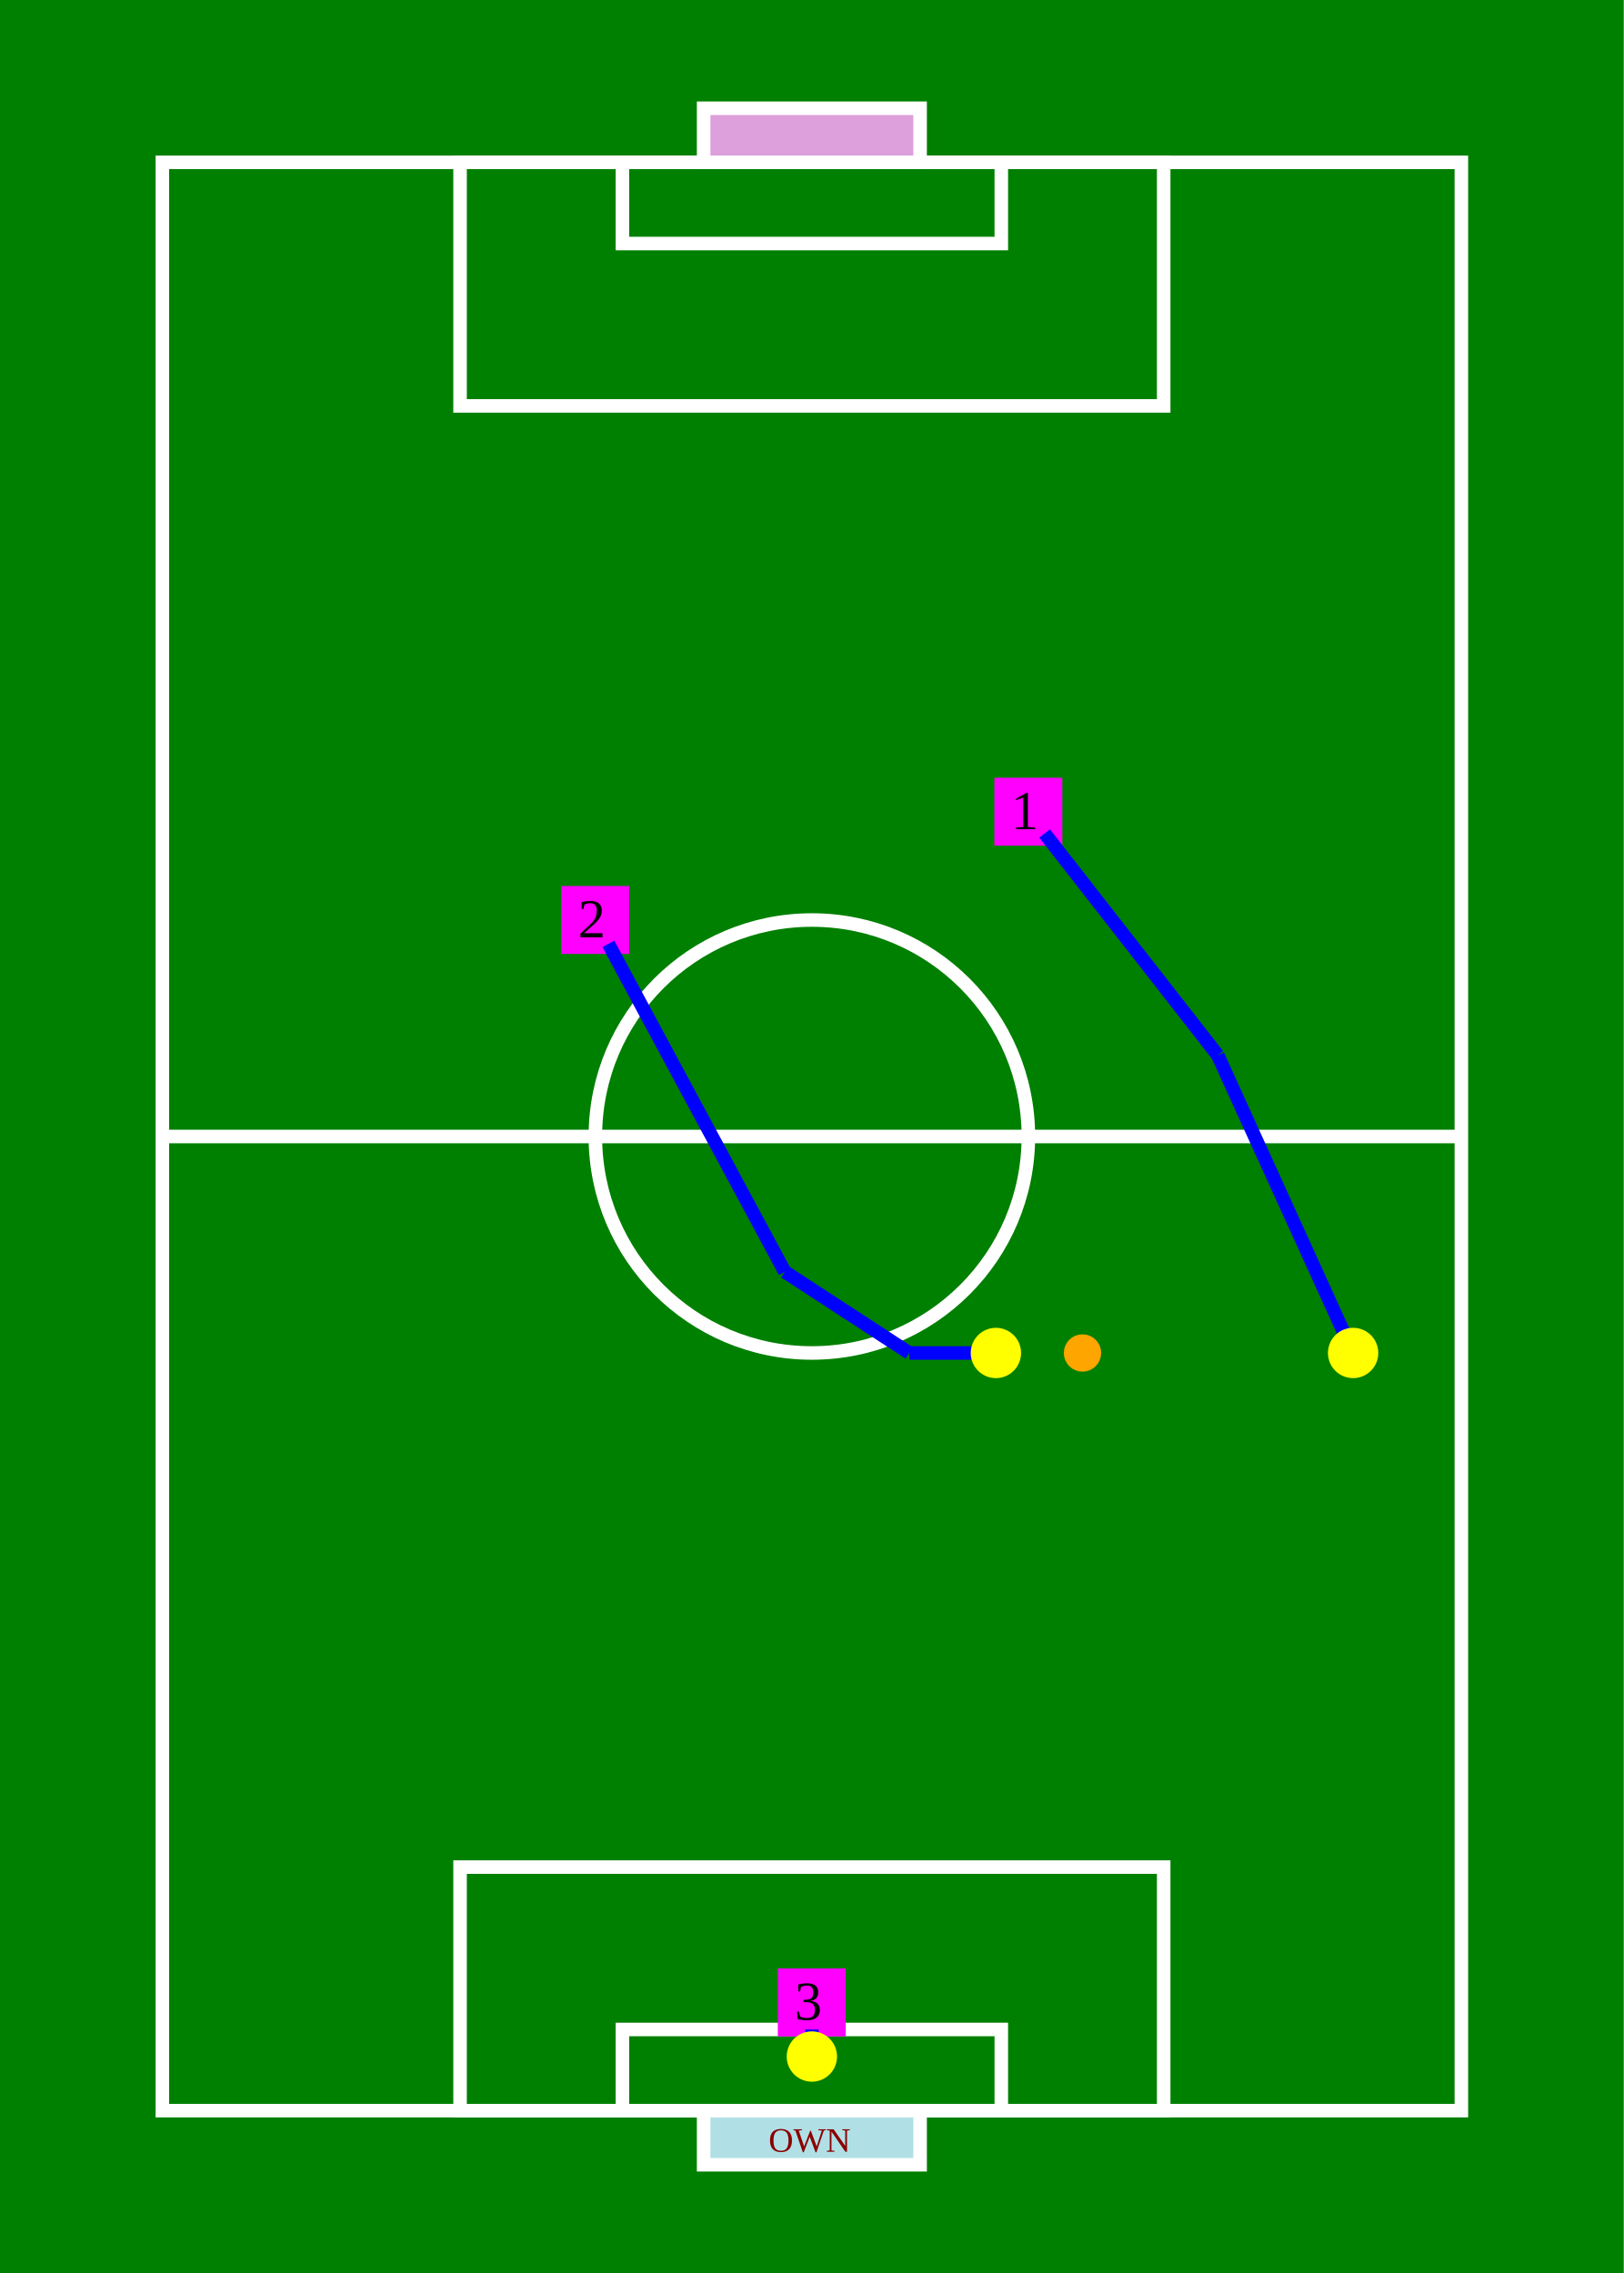
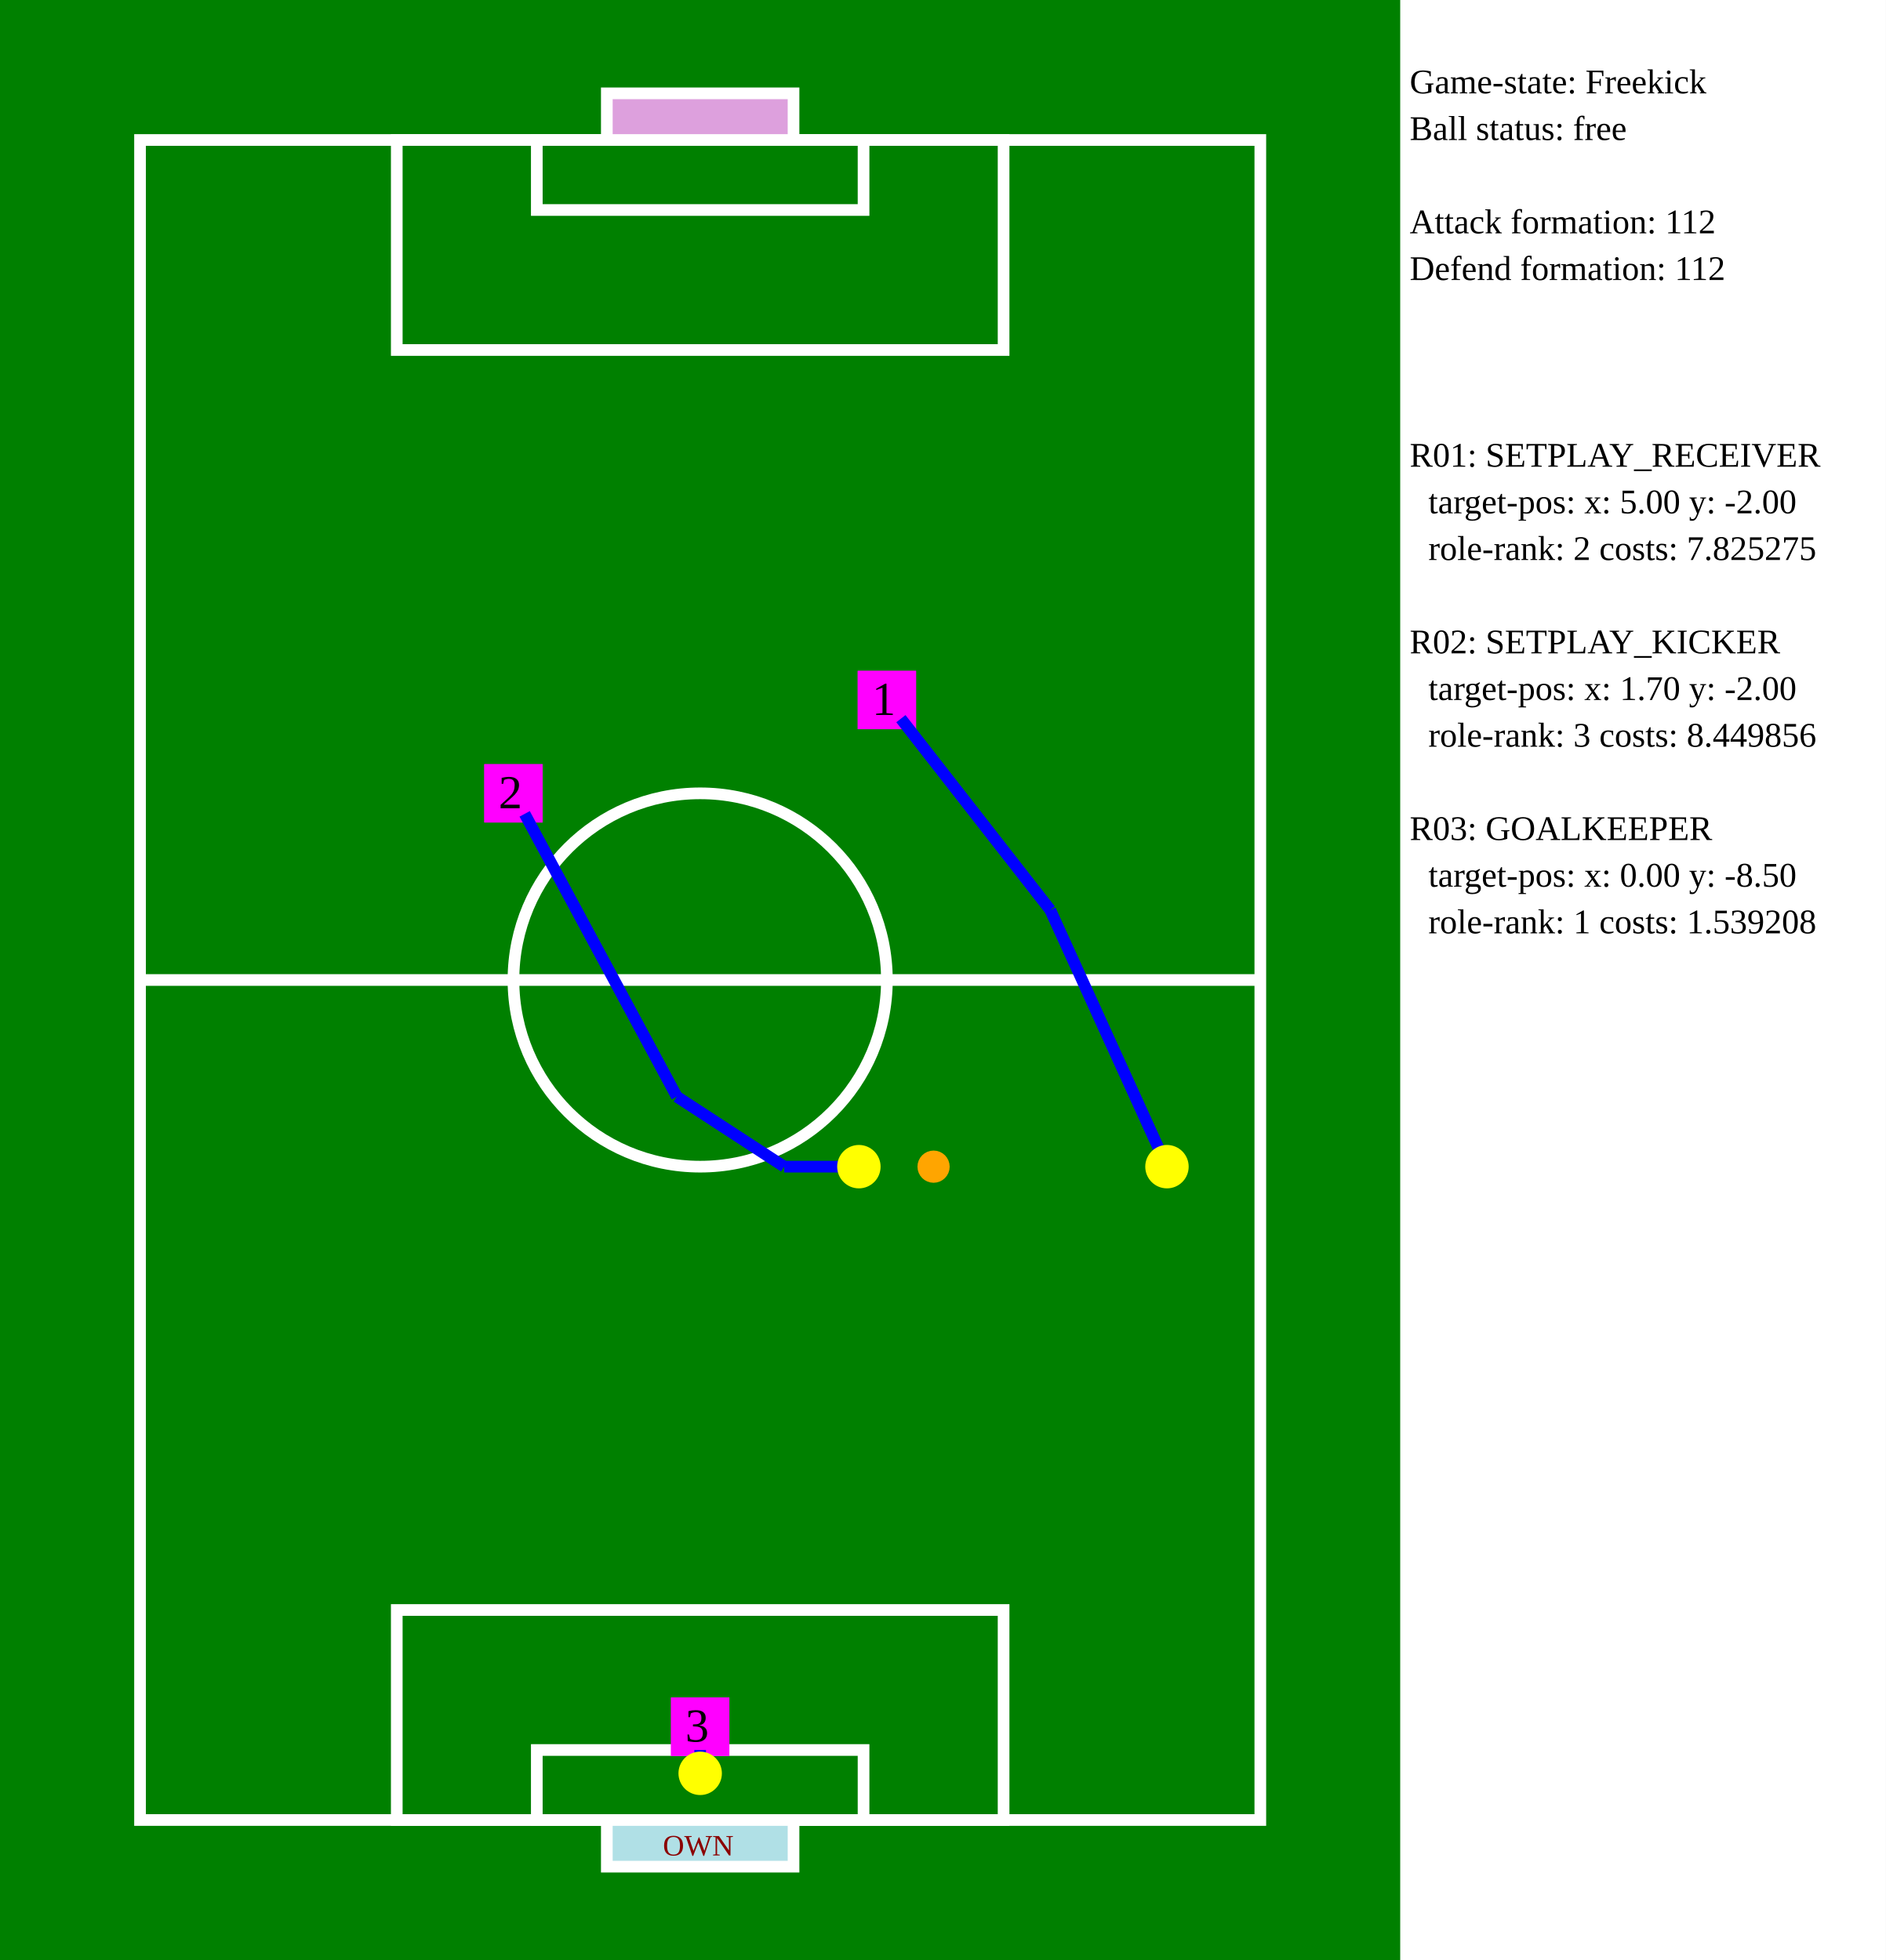
- <svg xmlns="http://www.w3.org/2000/svg" width="15.00cm" height="21.00cm" version="1.1">
+ <svg xmlns="http://www.w3.org/2000/svg" width="20.20cm" height="21.00cm" version="1.1">
  <rect x="0cm" y="0cm" width="15.00cm" height="21.00cm" fill="green" stroke-width="0.02cm" />
+   <rect x="15.00cm" y="0cm" width="5.20cm" height="21.00cm" fill="white" stroke-width="0.02cm" />
+   <text x="15.10cm" y="1.00cm" font-size="14" font-weight-absolute="bold" fill="black">Game-state: Freekick</text>
+   <text x="15.10cm" y="1.50cm" font-size="14" font-weight-absolute="bold" fill="black">Ball status: free</text>
+   <text x="15.10cm" y="2.50cm" font-size="14" font-weight-absolute="bold" fill="black">Attack formation: 112</text>
+   <text x="15.10cm" y="3.00cm" font-size="14" font-weight-absolute="bold" fill="black">Defend formation: 112</text>
+   <text x="15.10cm" y="5.00cm" font-size="14" font-weight-absolute="bold" fill="black">R01: SETPLAY_RECEIVER</text>
+   <text x="15.30cm" y="5.50cm" font-size="14" font-weight-absolute="bold" fill="black">target-pos: x: 5.00 y: -2.00</text>
+   <text x="15.30cm" y="6.00cm" font-size="14" font-weight-absolute="bold" fill="black">role-rank: 2 costs: 7.825275</text>
+   <text x="15.10cm" y="7.00cm" font-size="14" font-weight-absolute="bold" fill="black">R02: SETPLAY_KICKER</text>
+   <text x="15.30cm" y="7.50cm" font-size="14" font-weight-absolute="bold" fill="black">target-pos: x: 1.70 y: -2.00</text>
+   <text x="15.30cm" y="8.00cm" font-size="14" font-weight-absolute="bold" fill="black">role-rank: 3 costs: 8.449856</text>
+   <text x="15.10cm" y="9.00cm" font-size="14" font-weight-absolute="bold" fill="black">R03: GOALKEEPER</text>
+   <text x="15.30cm" y="9.50cm" font-size="14" font-weight-absolute="bold" fill="black">target-pos: x: 0.00 y: -8.50</text>
+   <text x="15.30cm" y="10.00cm" font-size="14" font-weight-absolute="bold" fill="black">role-rank: 1 costs: 1.539208</text>
  <rect x="1.50cm" y="1.50cm" width="12.00cm" height="18.00cm" fill="none" stroke="white" stroke-width="0.125cm" />
  <line x1="1.50cm" y1="10.50cm" x2="13.50cm" y2="10.50cm" stroke-width="0.125cm" stroke="white" />
  <circle cx="7.50cm" cy="10.50cm" r="2.00cm" fill="none" stroke="white" stroke-width="0.125cm" />
  <rect x="4.25cm" y="1.50cm" width="6.50cm" height="2.25cm" fill="green" stroke="white" stroke-width="0.125cm" />
  <rect x="4.25cm" y="17.25cm" width="6.50cm" height="2.25cm" fill="green" stroke="white" stroke-width="0.125cm" />
  <rect x="5.75cm" y="1.50cm" width="3.50cm" height="0.75cm" fill="green" stroke="white" stroke-width="0.125cm" />
  <rect x="5.75cm" y="18.75cm" width="3.50cm" height="0.75cm" fill="green" stroke="white" stroke-width="0.125cm" />
  <rect x="6.50cm" y="1.00cm" width="2.00cm" height="0.50cm" fill="plum" stroke="white" stroke-width="0.125cm" />
  <rect x="6.50cm" y="19.50cm" width="2.00cm" height="0.50cm" fill="powderblue" stroke="white" stroke-width="0.125cm" />
  <text x="7.10cm" y="19.88cm" fill="darkred">OWN</text>
  <rect x="9.25cm" y="7.25cm" width="0.50cm" height="0.50cm" fill="magenta" stroke="magenta" stroke-width="0.125cm" />
  <rect x="5.25cm" y="8.25cm" width="0.50cm" height="0.50cm" fill="magenta" stroke="magenta" stroke-width="0.125cm" />
  <rect x="7.25cm" y="18.25cm" width="0.50cm" height="0.50cm" fill="magenta" stroke="magenta" stroke-width="0.125cm" />
  <rect x="9.25cm" y="7.25cm" width="0.50cm" height="0.50cm" fill="magenta" stroke="magenta" stroke-width="0.125cm" />
  <line x1="9.65cm" y1="7.70cm" x2="11.25cm" y2="9.75cm" stroke-width="0.125cm" stroke="blue" />
  <line x1="11.25cm" y1="9.75cm" x2="12.50cm" y2="12.50cm" stroke-width="0.125cm" stroke="blue" />
  <circle cx="12.50cm" cy="12.50cm" r="0.17cm" fill="yellow" stroke="yellow" stroke-width="0.125cm" />
  <rect x="5.25cm" y="8.25cm" width="0.50cm" height="0.50cm" fill="magenta" stroke="magenta" stroke-width="0.125cm" />
  <line x1="5.62cm" y1="8.72cm" x2="7.25cm" y2="11.75cm" stroke-width="0.125cm" stroke="blue" />
  <line x1="7.25cm" y1="11.75cm" x2="8.40cm" y2="12.50cm" stroke-width="0.125cm" stroke="blue" />
  <line x1="8.40cm" y1="12.50cm" x2="9.20cm" y2="12.50cm" stroke-width="0.125cm" stroke="blue" />
  <circle cx="9.20cm" cy="12.50cm" r="0.17cm" fill="yellow" stroke="yellow" stroke-width="0.125cm" />
  <rect x="7.25cm" y="18.25cm" width="0.50cm" height="0.50cm" fill="magenta" stroke="magenta" stroke-width="0.125cm" />
  <line x1="7.50cm" y1="18.75cm" x2="7.50cm" y2="19.00cm" stroke-width="0.125cm" stroke="blue" />
  <circle cx="7.50cm" cy="19.00cm" r="0.17cm" fill="yellow" stroke="yellow" stroke-width="0.125cm" />
  <text x="9.34cm" y="7.66cm" font-size="large" font-weight-absolute="bold" fill="black">1</text>
  <text x="5.34cm" y="8.66cm" font-size="large" font-weight-absolute="bold" fill="black">2</text>
  <text x="7.34cm" y="18.66cm" font-size="large" font-weight-absolute="bold" fill="black">3</text>
  <circle cx="10.00cm" cy="12.50cm" r="0.11cm" fill="orange" stroke="orange" stroke-width="0.125cm" />
</svg>
